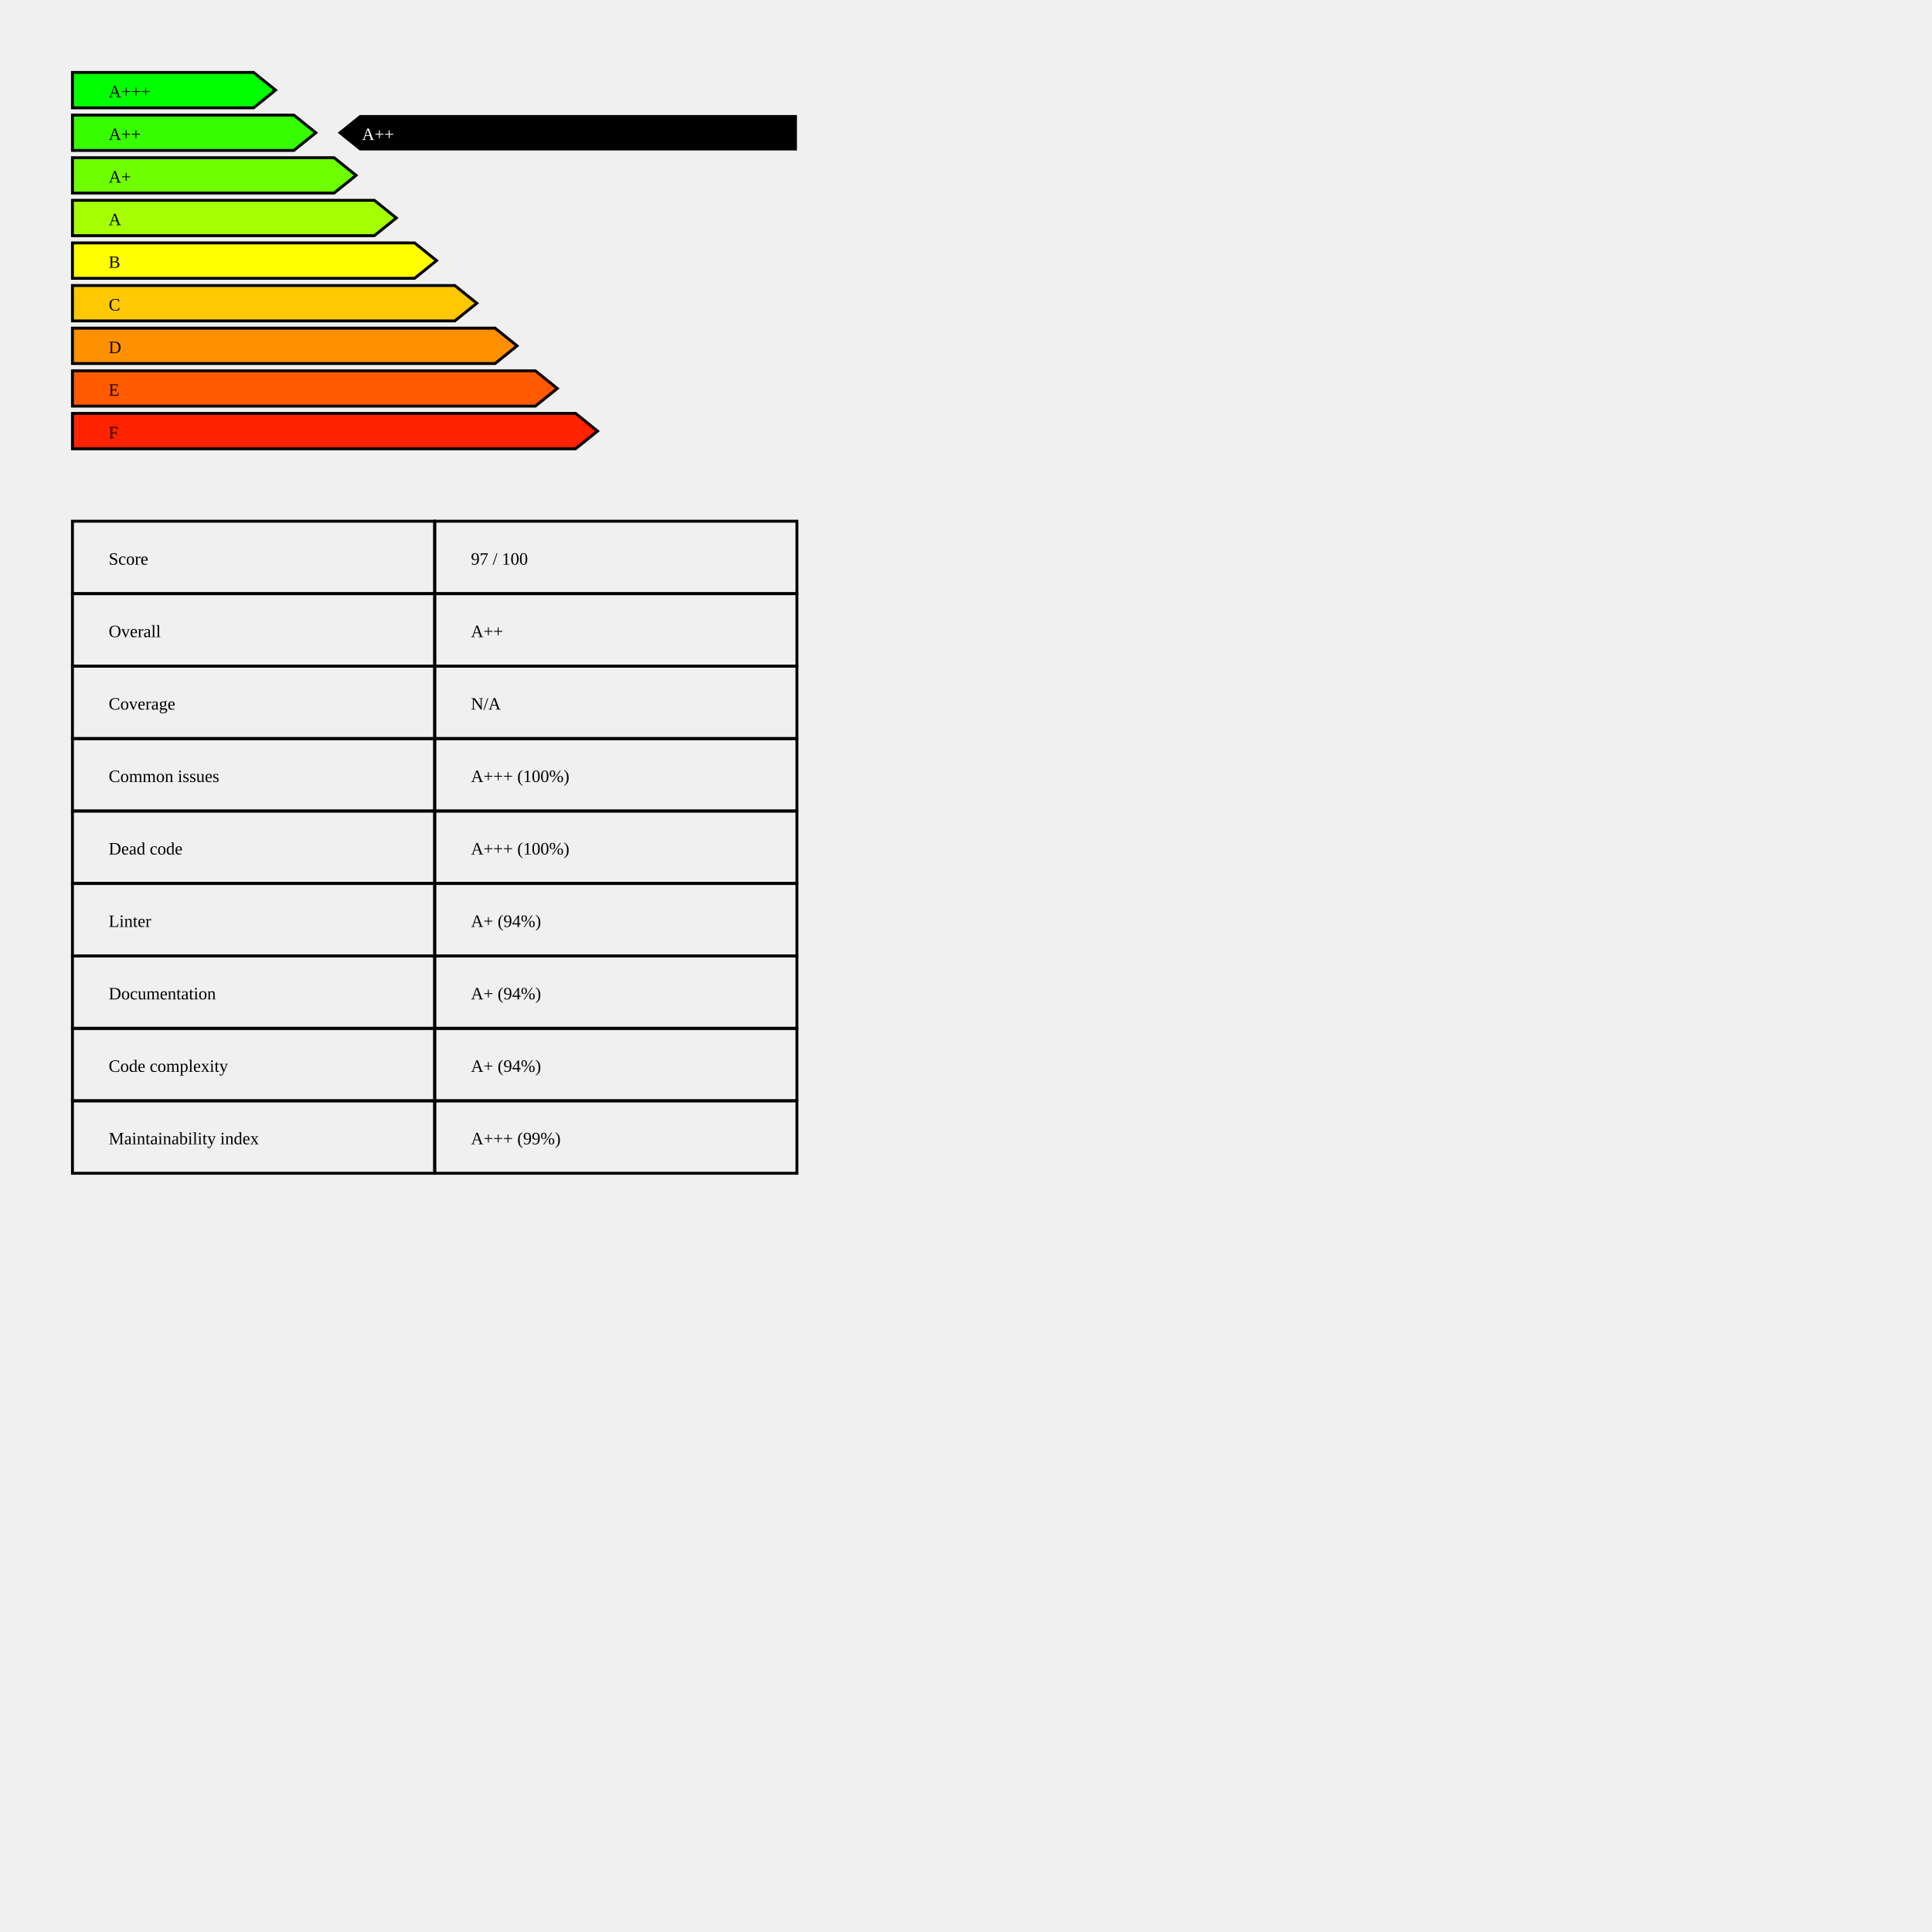
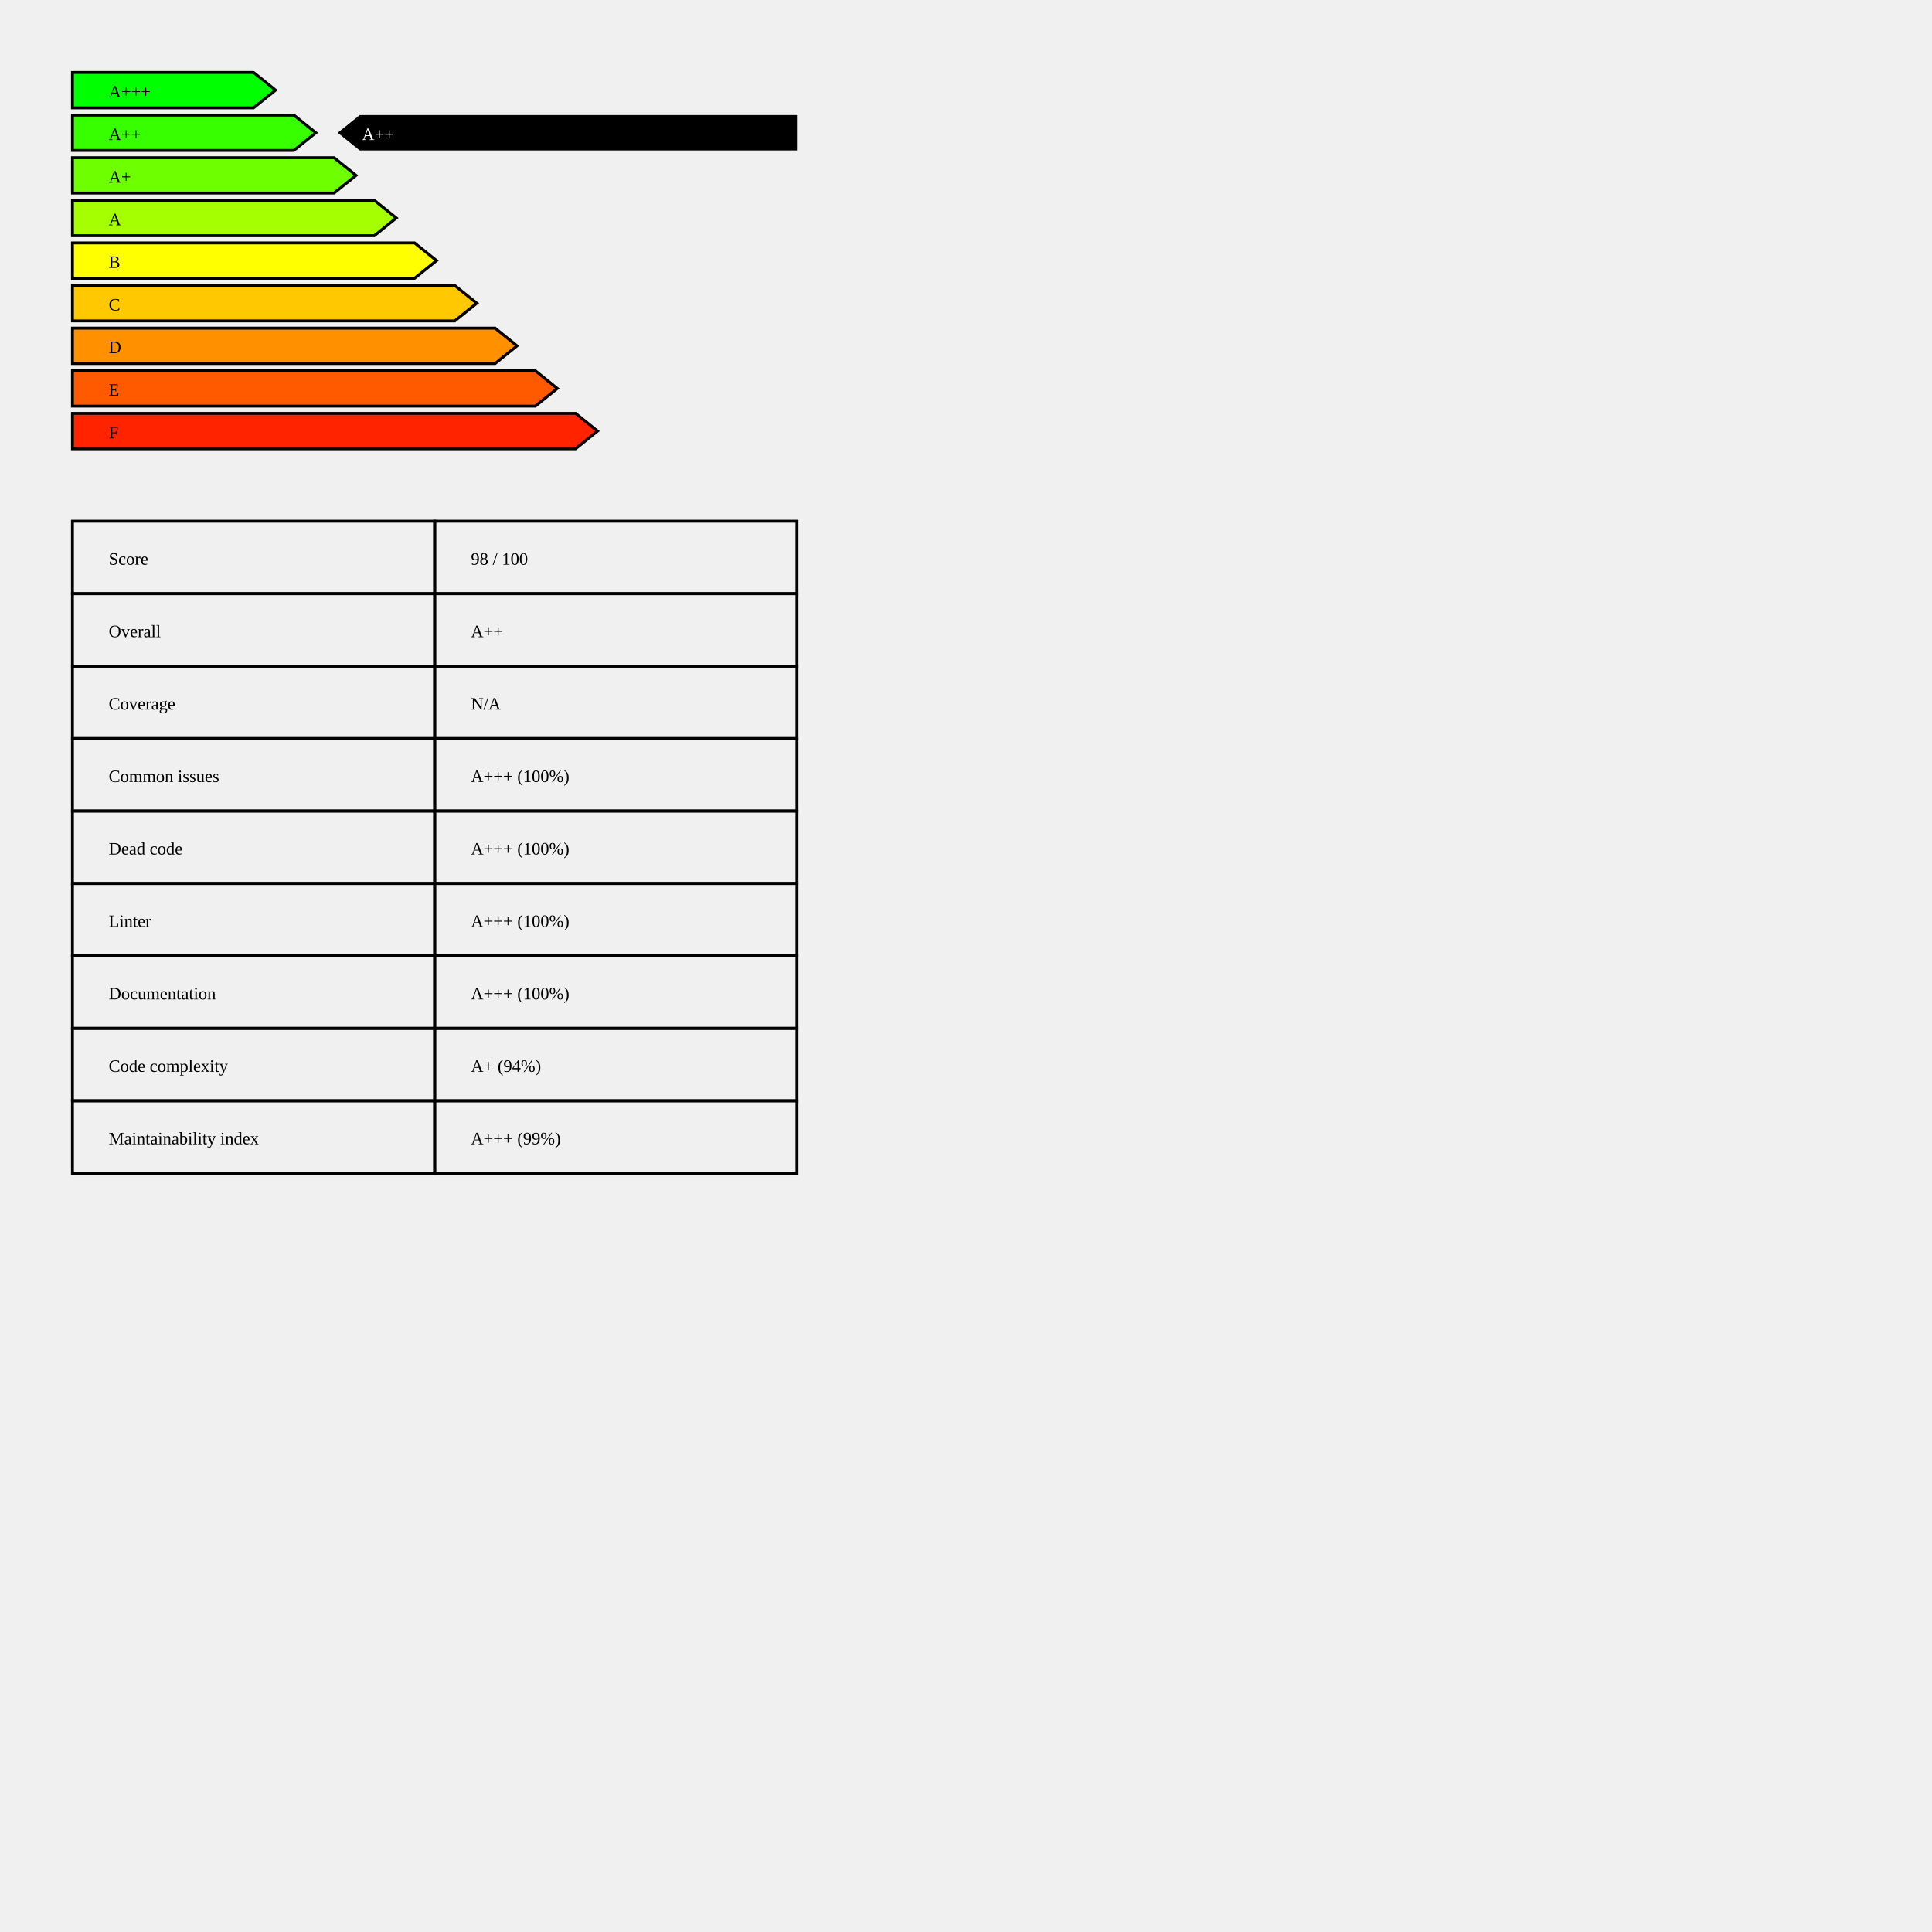
<svg xmlns="http://www.w3.org/2000/svg" baseProfile="full" height="1000pt" version="1.1" width="1000pt">
  <defs />
  <polygon points="50,50.0 175.0,50.0 190.152,62.206 175.0,74.412 50,74.412 50,50.0" style="fill:rgb(0 255 0);stroke:black;stroke-width:2;" />
  <text x="75.0" y="67.206">A+++</text>
  <polygon points="50,79.412 202.778,79.412 217.929,91.618 202.778,103.824 50,103.824 50,79.412" style="fill:rgb(55 255 0);stroke:black;stroke-width:2;" />
  <text x="75.0" y="96.618">A++</text>
  <polygon points="50,108.824 230.556,108.824 245.707,121.029 230.556,133.235 50,133.235 50,108.824" style="fill:rgb(110 255 0);stroke:black;stroke-width:2;" />
  <text x="75.0" y="126.029">A+</text>
  <polygon points="50,138.235 258.333,138.235 273.485,150.441 258.333,162.647 50,162.647 50,138.235" style="fill:rgb(165 255 0);stroke:black;stroke-width:2;" />
  <text x="75.0" y="155.441">A</text>
  <polygon points="50,167.647 286.111,167.647 301.263,179.853 286.111,192.059 50,192.059 50,167.647" style="fill:rgb(255 255 0);stroke:black;stroke-width:2;" />
  <text x="75.0" y="184.853">B</text>
  <polygon points="50,197.059 313.889,197.059 329.04,209.265 313.889,221.471 50,221.471 50,197.059" style="fill:rgb(255 200 0);stroke:black;stroke-width:2;" />
  <text x="75.0" y="214.265">C</text>
  <polygon points="50,226.471 341.667,226.471 356.818,238.676 341.667,250.882 50,250.882 50,226.471" style="fill:rgb(255 145 0);stroke:black;stroke-width:2;" />
  <text x="75.0" y="243.676">D</text>
  <polygon points="50,255.882 369.444,255.882 384.596,268.088 369.444,280.294 50,280.294 50,255.882" style="fill:rgb(255 90 0);stroke:black;stroke-width:2;" />
  <text x="75.0" y="273.088">E</text>
  <polygon points="50,285.294 397.222,285.294 412.374,297.5 397.222,309.706 50,309.706 50,285.294" style="fill:rgb(255 35 0);stroke:black;stroke-width:2;" />
  <text x="75.0" y="302.5">F</text>
  <polygon points="248.232,79.412 233.081,91.618 248.232,103.824 550,103.824 550,79.412" style="fill:black;" />
  <text fill="white" x="249.798" y="96.618">A++</text>
  <text x="75.0" y="389.706">Score</text>
-   <text x="325.0" y="389.706">97 / 100</text>
+   <text x="325.0" y="389.706">98 / 100</text>
  <polygon points="50,359.706 300,359.706 300,409.706 50,409.706 50,359.706" style="fill:none; stroke:black;stroke-width:2;" />
  <polygon points="300,359.706 550,359.706 550,409.706 300,409.706 300,359.706" style="fill:none; stroke:black;stroke-width:2;" />
  <text x="75.0" y="439.706">Overall</text>
  <text x="325.0" y="439.706">A++</text>
  <polygon points="50,409.706 300,409.706 300,459.706 50,459.706 50,409.706" style="fill:none; stroke:black;stroke-width:2;" />
  <polygon points="300,409.706 550,409.706 550,459.706 300,459.706 300,409.706" style="fill:none; stroke:black;stroke-width:2;" />
  <text x="75.0" y="489.706">Coverage</text>
  <text x="325.0" y="489.706">N/A</text>
  <polygon points="50,459.706 300,459.706 300,509.706 50,509.706 50,459.706" style="fill:none; stroke:black;stroke-width:2;" />
  <polygon points="300,459.706 550,459.706 550,509.706 300,509.706 300,459.706" style="fill:none; stroke:black;stroke-width:2;" />
  <text x="75.0" y="539.706">Common issues</text>
  <text x="325.0" y="539.706">A+++  (100%)</text>
  <polygon points="50,509.706 300,509.706 300,559.706 50,559.706 50,509.706" style="fill:none; stroke:black;stroke-width:2;" />
  <polygon points="300,509.706 550,509.706 550,559.706 300,559.706 300,509.706" style="fill:none; stroke:black;stroke-width:2;" />
  <text x="75.0" y="589.706">Dead code</text>
  <text x="325.0" y="589.706">A+++  (100%)</text>
  <polygon points="50,559.706 300,559.706 300,609.706 50,609.706 50,559.706" style="fill:none; stroke:black;stroke-width:2;" />
  <polygon points="300,559.706 550,559.706 550,609.706 300,609.706 300,559.706" style="fill:none; stroke:black;stroke-width:2;" />
  <text x="75.0" y="639.706">Linter</text>
-   <text x="325.0" y="639.706">A+  (94%)</text>
+   <text x="325.0" y="639.706">A+++  (100%)</text>
  <polygon points="50,609.706 300,609.706 300,659.706 50,659.706 50,609.706" style="fill:none; stroke:black;stroke-width:2;" />
  <polygon points="300,609.706 550,609.706 550,659.706 300,659.706 300,609.706" style="fill:none; stroke:black;stroke-width:2;" />
  <text x="75.0" y="689.706">Documentation</text>
-   <text x="325.0" y="689.706">A+  (94%)</text>
+   <text x="325.0" y="689.706">A+++  (100%)</text>
  <polygon points="50,659.706 300,659.706 300,709.706 50,709.706 50,659.706" style="fill:none; stroke:black;stroke-width:2;" />
  <polygon points="300,659.706 550,659.706 550,709.706 300,709.706 300,659.706" style="fill:none; stroke:black;stroke-width:2;" />
  <text x="75.0" y="739.706">Code complexity</text>
  <text x="325.0" y="739.706">A+  (94%)</text>
  <polygon points="50,709.706 300,709.706 300,759.706 50,759.706 50,709.706" style="fill:none; stroke:black;stroke-width:2;" />
  <polygon points="300,709.706 550,709.706 550,759.706 300,759.706 300,709.706" style="fill:none; stroke:black;stroke-width:2;" />
  <text x="75.0" y="789.706">Maintainability index</text>
  <text x="325.0" y="789.706">A+++  (99%)</text>
  <polygon points="50,759.706 300,759.706 300,809.706 50,809.706 50,759.706" style="fill:none; stroke:black;stroke-width:2;" />
  <polygon points="300,759.706 550,759.706 550,809.706 300,809.706 300,759.706" style="fill:none; stroke:black;stroke-width:2;" />
</svg>
